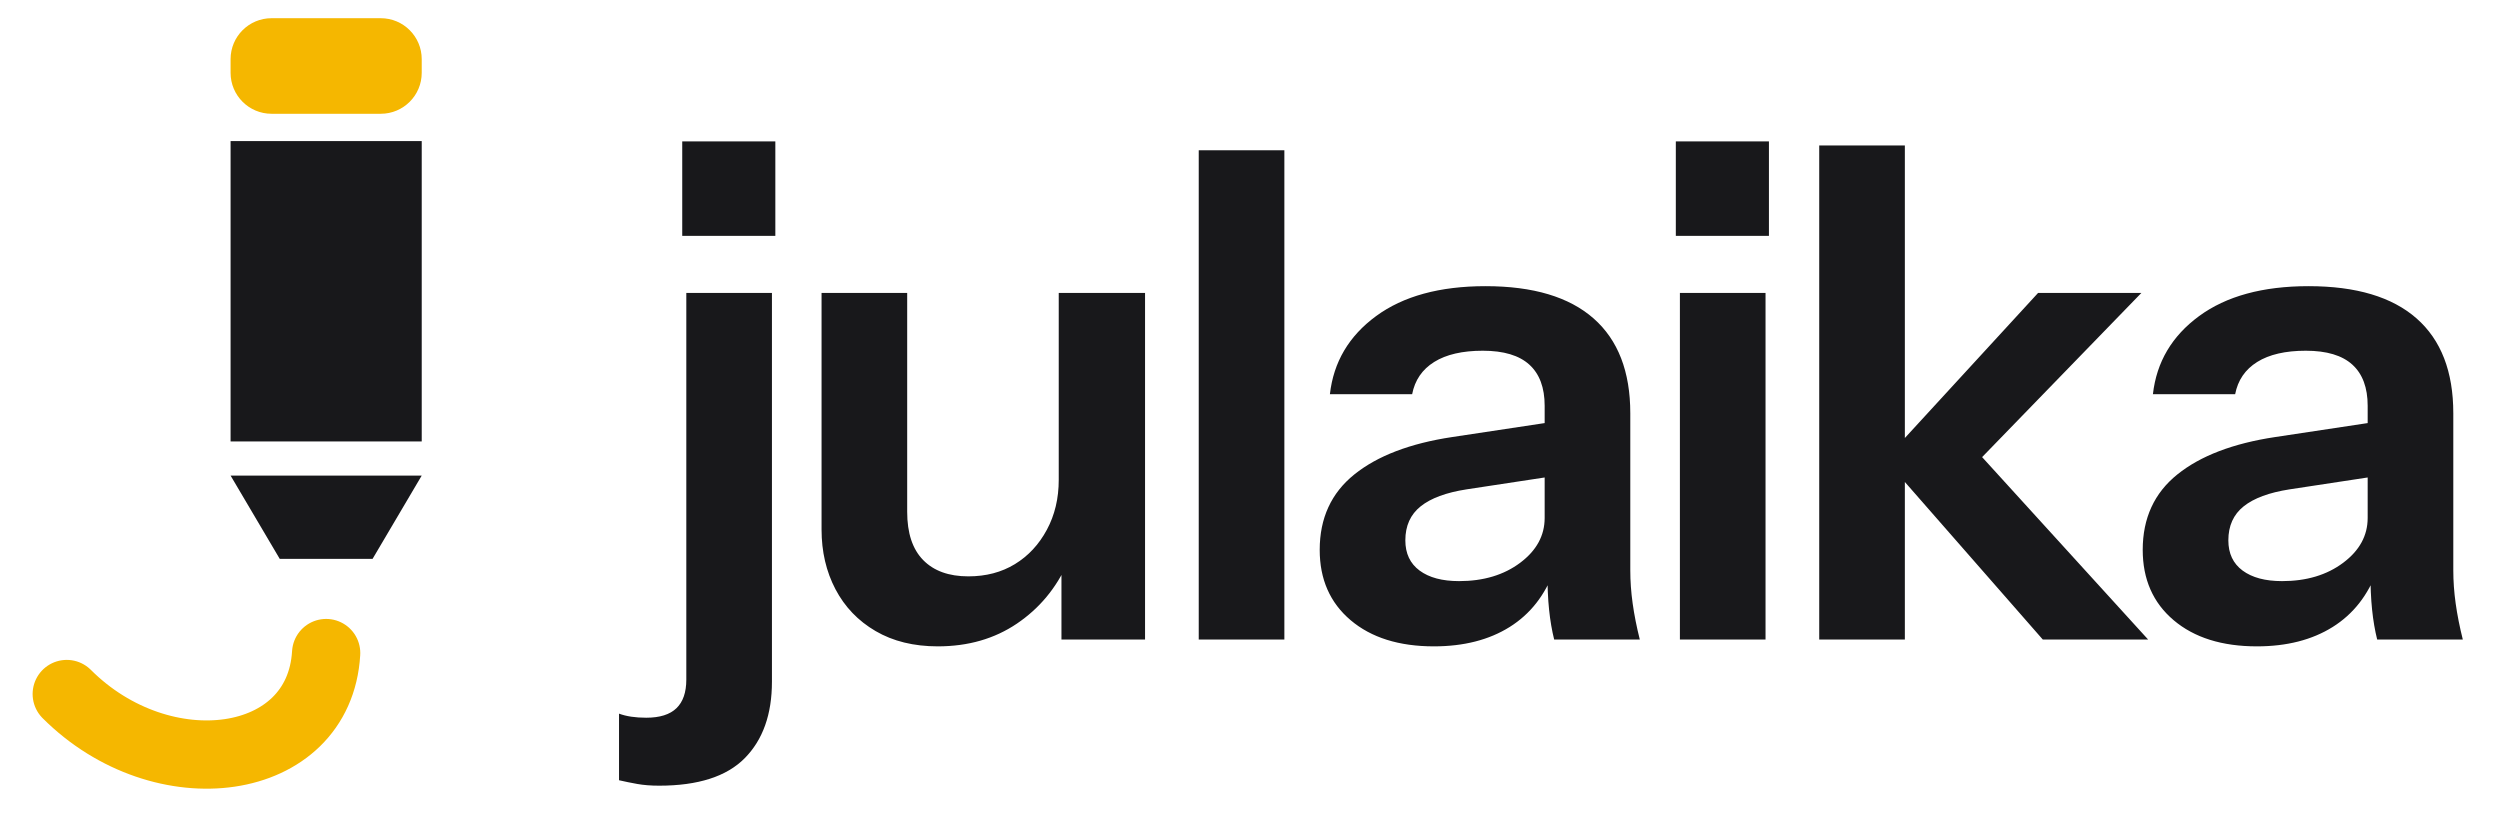
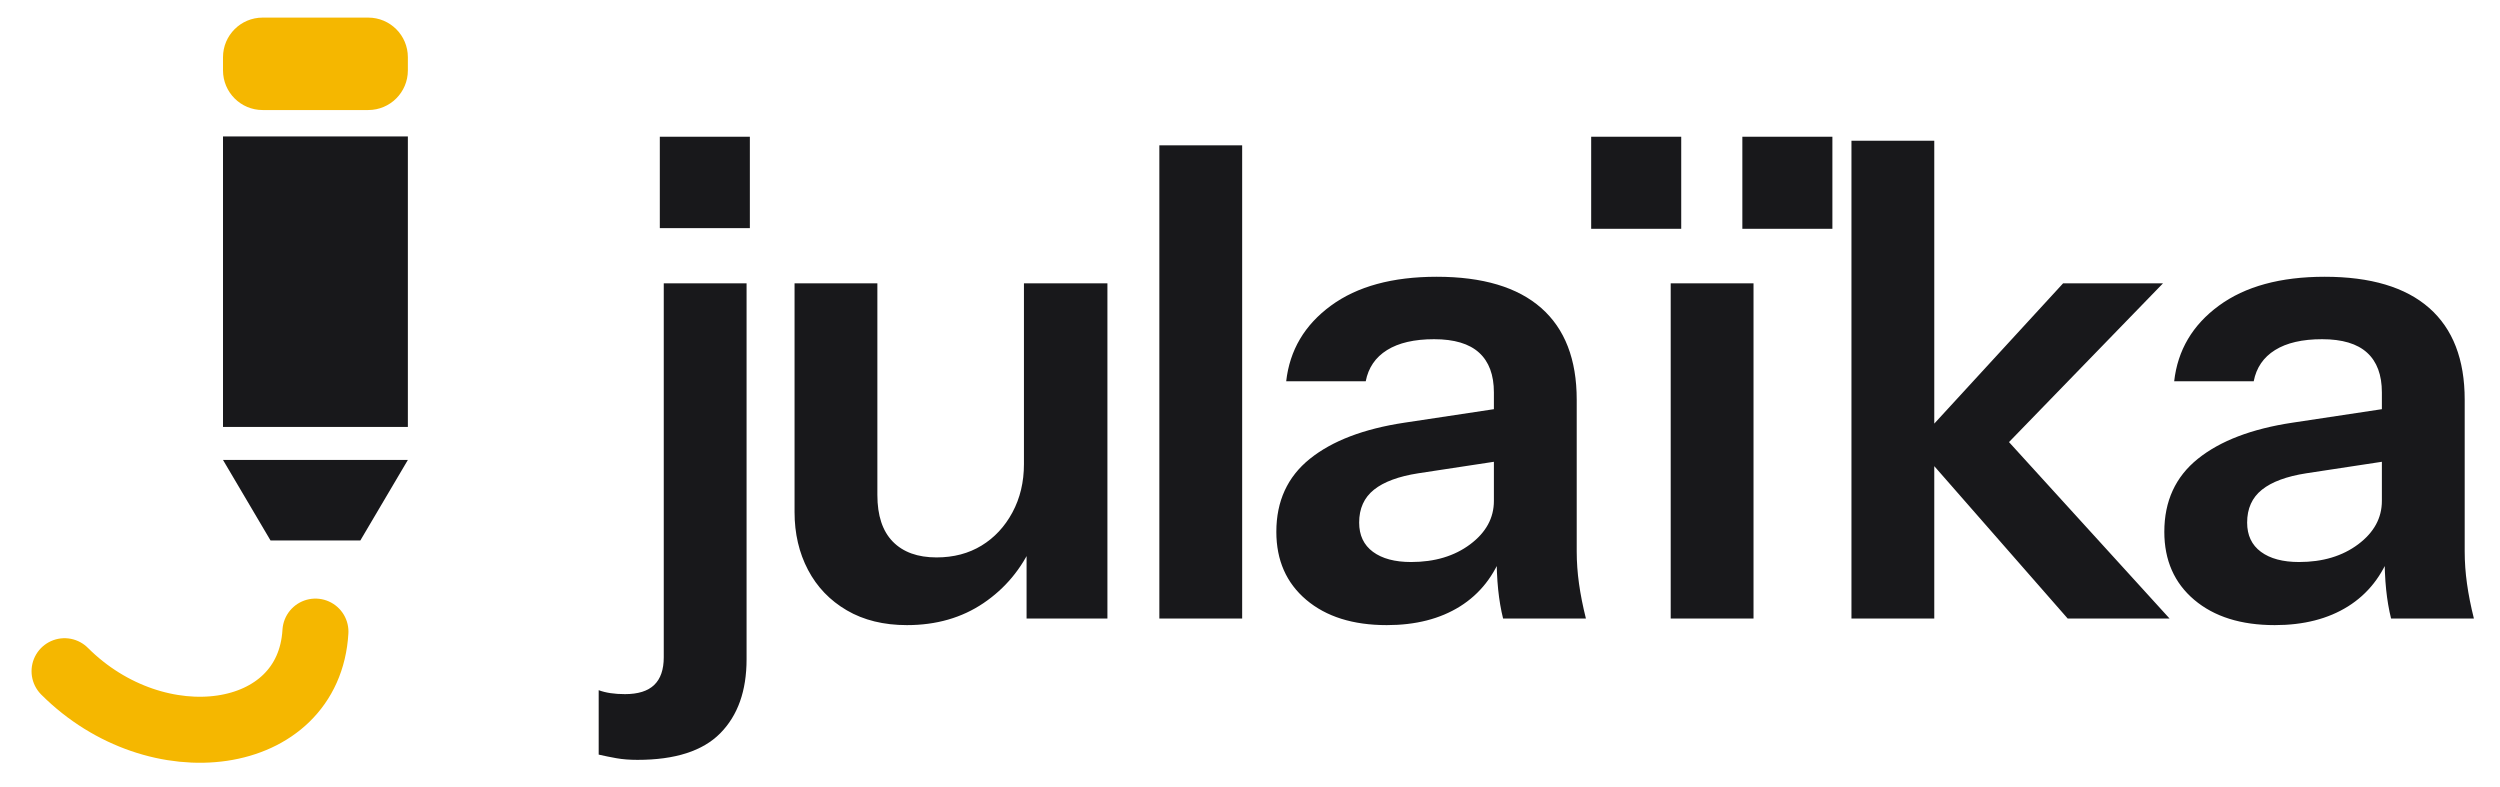
- <svg xmlns="http://www.w3.org/2000/svg" viewBox="17 3 206 67" role="img" aria-label="julaika">
+ <svg xmlns="http://www.w3.org/2000/svg" viewBox="17 3 213 67" role="img" aria-label="julaïka">
  <g transform="scale(1.125)">
    <rect x="32" y="4" width="14" height="7" rx="3" fill="#f5b700" />
    <rect x="32" y="13" width="14" height="22" fill="#18181b" />
    <path d="M32 37.5H46L42.4 43.6H35.6Z" fill="#18181b" />
    <path d="M39 50.5C38.5 59 27 60.5 20 53.5" fill="none" stroke="#f5b700" stroke-width="5" stroke-linecap="round" />
  </g>
  <g transform="translate(69.8 55.7) scale(.056)">
-     <path d="M27 215Q9 215 -5.0 212.5Q-19 210 -32 207V109Q-24 112 -14.0 113.5Q-4 115 8 115Q38 115 52.5 101.0Q67 87 67 59V-510H193V62Q193 134 153.0 174.5Q113 215 27 215ZM61 -594V-733H198V-594ZM437 10Q384 10 345.5 -12.5Q307 -35 286.5 -74.0Q266 -113 266 -162V-510H392V-188Q392 -141 415.5 -117.0Q439 -93 482 -93Q521 -93 550.5 -111.0Q580 -129 597.5 -161.5Q615 -194 615 -235L628 -113Q603 -57 553.5 -23.5Q504 10 437 10ZM619 0V-120H615V-510H742V0ZM821 0V-720H947V0ZM1344 0Q1339 -20 1336.5 -44.0Q1334 -68 1334 -102H1330V-344Q1330 -384 1307.5 -404.5Q1285 -425 1239 -425Q1194 -425 1167.5 -408.5Q1141 -392 1135 -361H1014Q1022 -432 1082.0 -476.0Q1142 -520 1243 -520Q1348 -520 1402.0 -472.5Q1456 -425 1456 -333V-102Q1456 -78 1459.5 -53.0Q1463 -28 1470 0ZM1167 10Q1090 10 1044.5 -28.5Q999 -67 999 -132Q999 -202 1050.0 -243.0Q1101 -284 1194 -298L1353 -322V-242L1215 -221Q1170 -214 1147.5 -196.0Q1125 -178 1125 -146Q1125 -117 1146.0 -101.5Q1167 -86 1204 -86Q1258 -86 1294.0 -113.0Q1330 -140 1330 -179L1344 -102Q1324 -47 1278.5 -18.5Q1233 10 1167 10ZM1529 0V-510H1655V0ZM1523 -594V-733H1660V-594ZM1734 0V-727H1860V0ZM2063 0 1831 -265 2056 -510H2208L1948 -242L1955 -289L2218 0ZM2555 0Q2550 -20 2547.5 -44.0Q2545 -68 2545 -102H2541V-344Q2541 -384 2518.5 -404.5Q2496 -425 2450 -425Q2405 -425 2378.5 -408.5Q2352 -392 2346 -361H2225Q2233 -432 2293.0 -476.0Q2353 -520 2454 -520Q2559 -520 2613.0 -472.5Q2667 -425 2667 -333V-102Q2667 -78 2670.5 -53.0Q2674 -28 2681 0ZM2378 10Q2301 10 2255.5 -28.5Q2210 -67 2210 -132Q2210 -202 2261.0 -243.0Q2312 -284 2405 -298L2564 -322V-242L2426 -221Q2381 -214 2358.5 -196.0Q2336 -178 2336 -146Q2336 -117 2357.0 -101.5Q2378 -86 2415 -86Q2469 -86 2505.0 -113.0Q2541 -140 2541 -179L2555 -102Q2535 -47 2489.5 -18.5Q2444 10 2378 10Z" fill="#18181b" />
+     <path d="M27 215Q9 215 -5.0 212.5Q-19 210 -32 207V109Q-24 112 -14.0 113.5Q-4 115 8 115Q38 115 52.5 101.0Q67 87 67 59V-510H193V62Q193 134 153.0 174.5Q113 215 27 215ZM61 -594V-733H198V-594ZM437 10Q384 10 345.5 -12.5Q307 -35 286.5 -74.0Q266 -113 266 -162V-510H392V-188Q392 -141 415.5 -117.0Q439 -93 482 -93Q521 -93 550.5 -111.0Q580 -129 597.5 -161.5Q615 -194 615 -235L628 -113Q603 -57 553.5 -23.5Q504 10 437 10ZM619 0V-120H615V-510H742V0ZM821 0V-720H947V0ZM1344 0Q1339 -20 1336.5 -44.0Q1334 -68 1334 -102H1330V-344Q1330 -384 1307.5 -404.5Q1285 -425 1239 -425Q1194 -425 1167.5 -408.5Q1141 -392 1135 -361H1014Q1022 -432 1082.0 -476.0Q1142 -520 1243 -520Q1348 -520 1402.0 -472.5Q1456 -425 1456 -333V-102Q1456 -78 1459.5 -53.0Q1463 -28 1470 0ZM1167 10Q1090 10 1044.5 -28.5Q999 -67 999 -132Q999 -202 1050.0 -243.0Q1101 -284 1194 -298L1353 -322V-242L1215 -221Q1170 -214 1147.5 -196.0Q1125 -178 1125 -146Q1125 -117 1146.0 -101.5Q1167 -86 1204 -86Q1258 -86 1294.0 -113.0Q1330 -140 1330 -179L1344 -102Q1324 -47 1278.5 -18.5Q1233 10 1167 10ZM1599 0V-510H1725V0ZM1708 -593V-733H1845V-593ZM1478 -593V-733H1615V-593ZM1874 0V-727H2000V0ZM2203 0 1971 -265 2196 -510H2348L2088 -242L2095 -289L2358 0ZM2695 0Q2690 -20 2687.5 -44.0Q2685 -68 2685 -102H2681V-344Q2681 -384 2658.5 -404.5Q2636 -425 2590 -425Q2545 -425 2518.5 -408.5Q2492 -392 2486 -361H2365Q2373 -432 2433.0 -476.0Q2493 -520 2594 -520Q2699 -520 2753.0 -472.5Q2807 -425 2807 -333V-102Q2807 -78 2810.5 -53.0Q2814 -28 2821 0ZM2518 10Q2441 10 2395.5 -28.5Q2350 -67 2350 -132Q2350 -202 2401.0 -243.0Q2452 -284 2545 -298L2704 -322V-242L2566 -221Q2521 -214 2498.5 -196.0Q2476 -178 2476 -146Q2476 -117 2497.0 -101.5Q2518 -86 2555 -86Q2609 -86 2645.0 -113.0Q2681 -140 2681 -179L2695 -102Q2675 -47 2629.5 -18.5Q2584 10 2518 10Z" fill="#18181b" />
  </g>
</svg>
